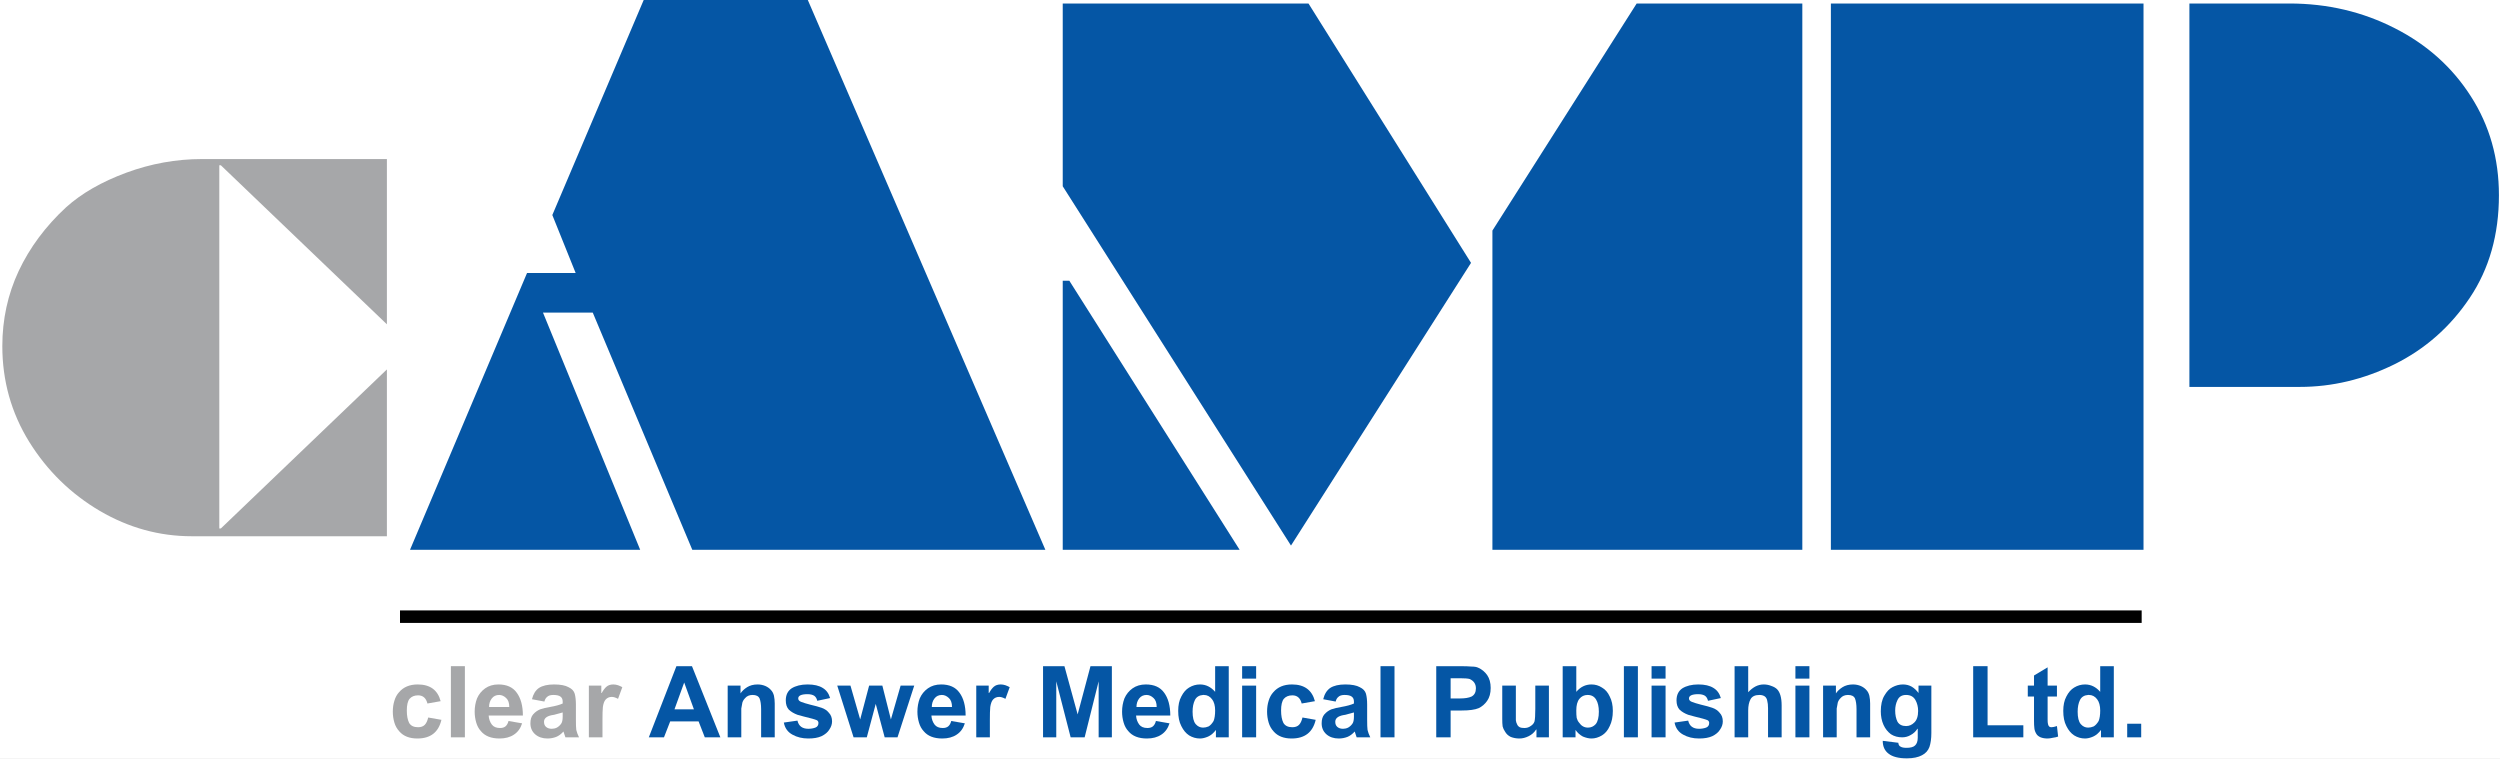
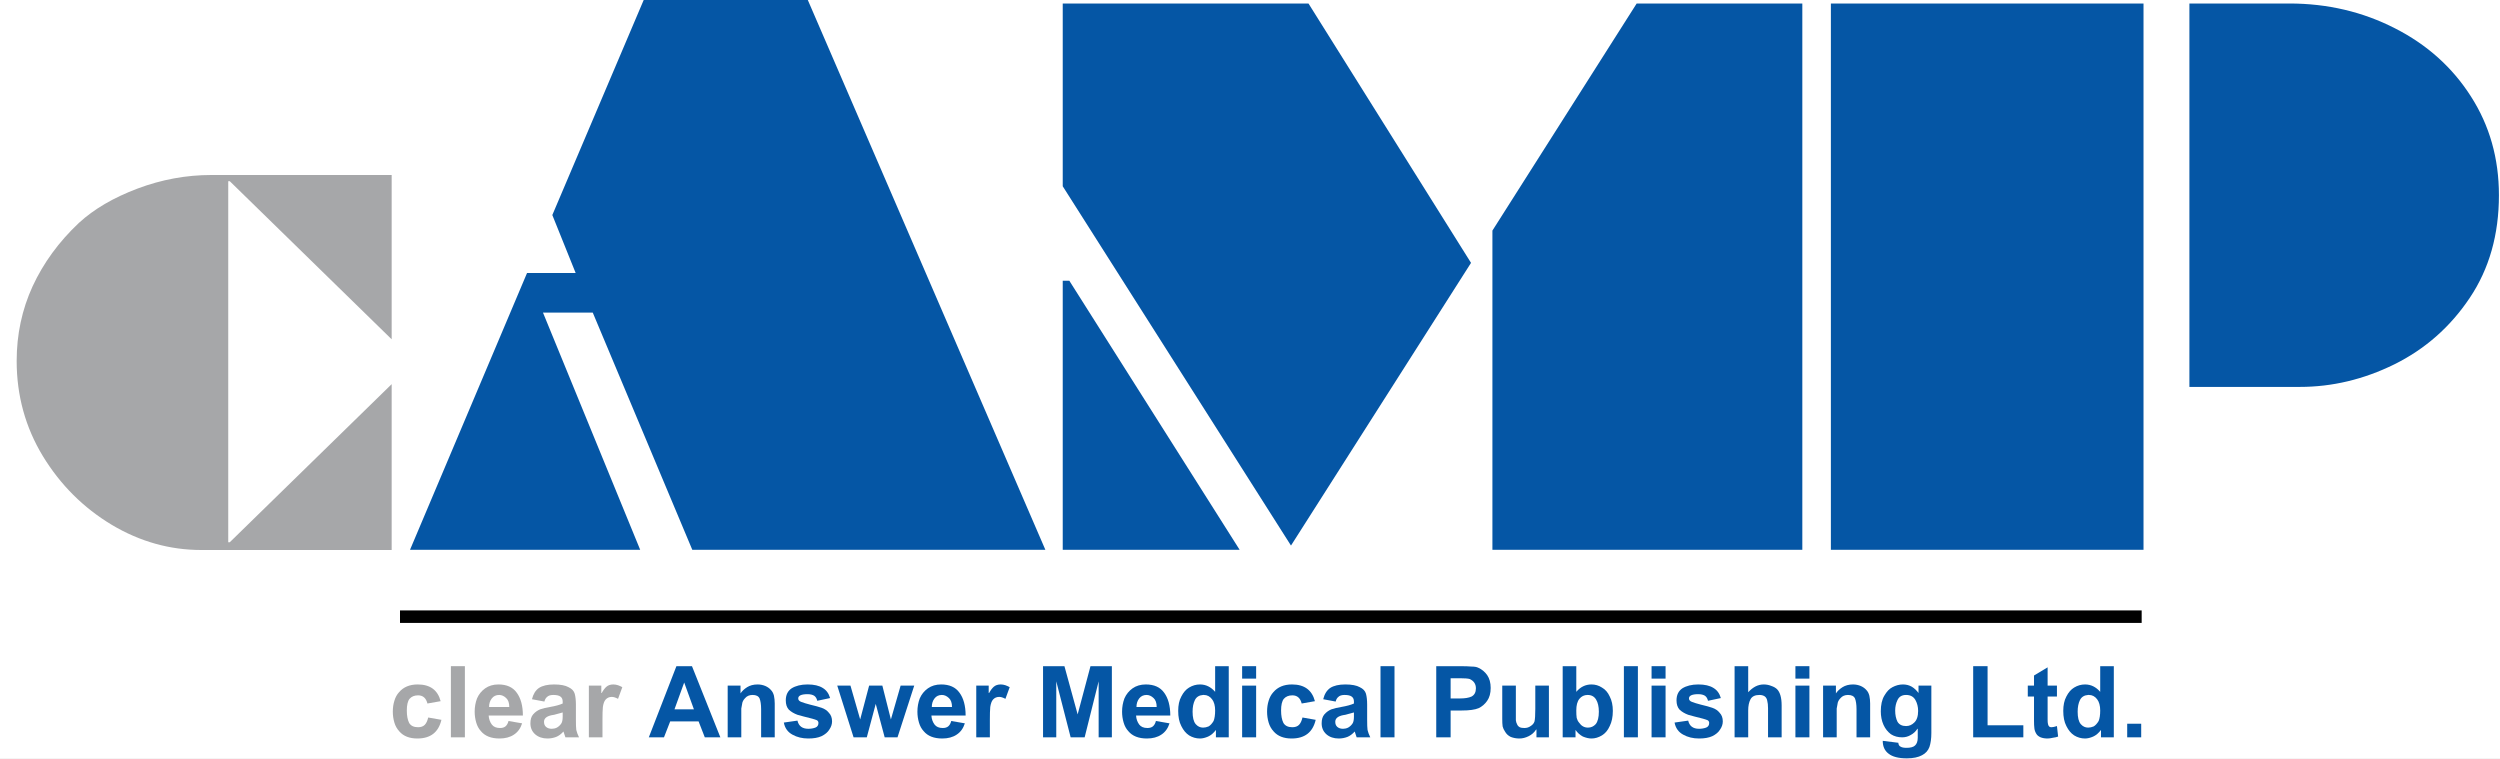
<svg xmlns="http://www.w3.org/2000/svg" width="300" height="91" viewBox="0 0 300 91" fill="none">
  <g clip-path="url(#clip0_2_651)">
    <path d="M300 0H0V91H300V0Z" fill="white" />
    <path d="M48 74H257" stroke="black" stroke-width="1.5" />
-     <path d="M46.428 38.918L26.503 19.834H26.316V63.416H26.503L46.428 44.331V64.349H23.003C19.142 64.349 15.467 63.346 11.991 61.316C8.503 59.263 5.668 56.498 3.499 53.01C1.352 49.534 0.279 45.708 0.279 41.531C0.279 38.335 0.932 35.325 2.239 32.526C3.569 29.703 5.47 27.148 7.932 24.873C9.798 23.193 12.201 21.817 15.164 20.72C18.116 19.635 21.137 19.087 24.216 19.087H46.428V38.918Z" fill="#A6A7A9" />
+     <path d="M47 40.717L27.571 21.742H27.389V65.072H27.571L47 46.098V66H24.159C20.394 66 16.81 65.003 13.421 62.985C10.02 60.943 7.255 58.195 5.14 54.727C3.047 51.271 2 47.467 2 43.315C2 40.137 2.637 37.144 3.911 34.361C5.208 31.554 7.062 29.014 9.462 26.753C11.282 25.082 13.625 23.714 16.515 22.624C19.393 21.545 22.339 21 25.342 21H47V40.717Z" fill="#A6A7A9" />
    <path d="M96.936 0L125.446 65.98H83.077L71.132 37.516H65.159L76.824 65.98H49.2L63.246 32.757H69.078L66.279 25.804L77.244 0H96.936Z" fill="#0556A5" />
    <path d="M157.018 0.42L176.523 31.544L154.918 65.467L127.528 22.351V0.42H157.018ZM216.279 0.42V65.98H179.089V27.671L196.401 0.42H216.279ZM127.528 33.69H128.321L148.759 65.98H127.528V33.69Z" fill="#0556A5" />
    <path d="M257.222 0.42V65.98H219.706V0.42H257.222ZM299.871 23.424C299.871 28.16 298.704 32.267 296.371 35.743C294.038 39.231 291.017 41.891 287.319 43.722C283.644 45.53 279.865 46.429 275.98 46.429H262.728V0.42H274.72C279.316 0.42 283.551 1.423 287.412 3.406C291.262 5.366 294.295 8.096 296.511 11.572C298.751 15.06 299.871 19.015 299.871 23.424Z" fill="#0556A5" />
    <path d="M47.885 83.067C48.41 82.449 49.156 82.134 50.124 82.134C51.618 82.134 52.528 82.811 52.877 84.141L51.291 84.421C51.128 83.767 50.754 83.441 50.171 83.441C49.728 83.441 49.39 83.581 49.145 83.861C48.923 84.141 48.818 84.607 48.818 85.261C48.818 85.891 48.911 86.38 49.098 86.754C49.308 87.104 49.669 87.267 50.171 87.267C50.51 87.267 50.778 87.174 50.964 86.987C51.151 86.8 51.291 86.509 51.384 86.1L52.971 86.38C52.621 87.874 51.664 88.62 50.078 88.62C49.145 88.62 48.421 88.34 47.931 87.78C47.651 87.477 47.441 87.115 47.325 86.707C47.197 86.275 47.138 85.844 47.138 85.401C47.138 84.934 47.197 84.502 47.325 84.094C47.441 83.697 47.628 83.347 47.885 83.067Z" fill="#A6A7A9" />
    <path d="M55.786 88.48H54.106V79.941H55.786V88.48Z" fill="#A6A7A9" />
    <path d="M59.807 82.134C60.799 82.134 61.533 82.461 62 83.114C62.49 83.767 62.747 84.689 62.747 85.867H58.641C58.664 86.275 58.792 86.637 59.014 86.94C59.224 87.22 59.55 87.36 59.994 87.36C60.274 87.36 60.484 87.302 60.647 87.174C60.834 87.022 60.95 86.8 61.02 86.52L62.653 86.8C62.467 87.395 62.14 87.85 61.673 88.154C61.207 88.469 60.624 88.62 59.947 88.62C58.944 88.62 58.197 88.329 57.707 87.734C57.451 87.454 57.264 87.115 57.147 86.707C57.019 86.275 56.961 85.844 56.961 85.401C56.961 84.841 57.054 84.316 57.241 83.814C57.451 83.324 57.777 82.916 58.221 82.601C58.652 82.297 59.177 82.134 59.807 82.134ZM58.687 84.841H61.114C61.114 84.351 60.985 83.989 60.74 83.767C60.484 83.522 60.204 83.394 59.9 83.394C59.527 83.394 59.224 83.534 59.014 83.814C58.792 84.094 58.687 84.444 58.687 84.841Z" fill="#A6A7A9" />
    <path d="M66.495 82.134C67.265 82.134 67.849 82.251 68.222 82.461C68.619 82.647 68.875 82.916 68.969 83.254C69.062 83.604 69.109 84.036 69.109 84.561V86.38C69.109 86.94 69.12 87.349 69.155 87.594C69.213 87.85 69.319 88.142 69.482 88.48H67.849C67.814 88.387 67.732 88.154 67.615 87.78C67.335 88.095 67.032 88.317 66.729 88.434C66.414 88.55 66.076 88.62 65.702 88.62C65.107 88.62 64.606 88.457 64.209 88.107C63.836 87.769 63.649 87.337 63.649 86.8C63.649 86.334 63.754 85.984 63.976 85.727C64.221 85.447 64.501 85.249 64.816 85.121C65.154 85.004 65.539 84.911 65.982 84.841C66.659 84.724 67.172 84.584 67.522 84.421V84.187C67.522 83.907 67.429 83.709 67.242 83.581C67.079 83.464 66.799 83.394 66.402 83.394C66.052 83.394 65.807 83.476 65.656 83.627C65.492 83.756 65.387 83.942 65.329 84.187L63.836 83.907C63.987 83.289 64.267 82.834 64.676 82.554C65.107 82.274 65.714 82.134 66.495 82.134ZM66.495 85.774L66.216 85.82C65.585 85.949 65.282 86.217 65.282 86.614C65.282 86.87 65.352 87.069 65.516 87.22C65.702 87.384 65.936 87.454 66.216 87.454C66.425 87.454 66.635 87.407 66.822 87.314C67.032 87.197 67.207 87.034 67.335 86.847C67.452 86.695 67.522 86.415 67.522 86.007V85.494C67.207 85.587 66.869 85.68 66.495 85.774Z" fill="#A6A7A9" />
    <path d="M73.604 82.134C73.79 82.134 73.977 82.169 74.164 82.228C74.35 82.297 74.514 82.368 74.677 82.461L74.164 83.861C73.884 83.709 73.627 83.627 73.417 83.627C73.102 83.627 72.857 83.744 72.671 83.954C72.507 84.141 72.402 84.444 72.344 84.841C72.309 85.214 72.297 85.716 72.297 86.334V88.48H70.664V82.274H72.157V83.161H72.204C72.391 82.823 72.577 82.578 72.764 82.414C72.974 82.228 73.254 82.134 73.604 82.134Z" fill="#A6A7A9" />
    <path d="M86.443 88.48H84.576L83.83 86.567H80.424L79.677 88.48H77.857L81.17 79.941H83.037L86.443 88.48ZM80.937 85.121H83.27L82.103 81.901L80.937 85.121Z" fill="#0556A5" />
    <path d="M90.915 82.134C91.253 82.134 91.568 82.204 91.848 82.321C92.128 82.449 92.338 82.601 92.501 82.787C92.688 82.974 92.805 83.207 92.875 83.487C92.933 83.767 92.968 84.082 92.968 84.421V88.48H91.335V85.121C91.335 84.537 91.265 84.094 91.148 83.814C91.02 83.534 90.74 83.394 90.308 83.394C89.935 83.394 89.632 83.522 89.422 83.767C89.2 83.989 89.072 84.234 89.048 84.514C89.013 84.701 88.978 84.876 88.955 85.027C88.955 85.191 88.955 85.354 88.955 85.541V88.48H87.322V82.274H88.862V83.207C89.048 82.927 89.305 82.683 89.655 82.461C89.993 82.251 90.413 82.134 90.915 82.134Z" fill="#0556A5" />
    <path d="M96.907 82.134C97.677 82.134 98.283 82.274 98.727 82.554C99.158 82.811 99.45 83.207 99.613 83.767L98.073 84.094C98.004 83.814 97.887 83.616 97.7 83.487C97.513 83.371 97.245 83.301 96.907 83.301C96.16 83.301 95.787 83.476 95.787 83.814C95.787 84.001 95.904 84.141 96.16 84.234C96.405 84.327 96.767 84.444 97.234 84.561C97.793 84.689 98.237 84.817 98.587 84.934C98.96 85.062 99.252 85.261 99.473 85.541C99.718 85.797 99.847 86.135 99.847 86.567C99.847 86.917 99.73 87.244 99.52 87.547C99.333 87.862 99.018 88.13 98.587 88.34C98.178 88.527 97.653 88.62 97 88.62C96.277 88.62 95.647 88.469 95.087 88.154C94.527 87.85 94.177 87.36 94.061 86.707L95.694 86.474C95.845 87.127 96.277 87.454 97 87.454C97.303 87.454 97.584 87.407 97.84 87.314C98.085 87.22 98.213 87.034 98.213 86.754C98.213 86.602 98.144 86.497 98.027 86.427C97.898 86.369 97.712 86.311 97.467 86.24C96.72 86.054 96.125 85.902 95.694 85.774C95.285 85.622 94.947 85.424 94.667 85.167C94.41 84.887 94.294 84.514 94.294 84.047C94.294 83.394 94.527 82.916 94.994 82.601C95.484 82.297 96.125 82.134 96.907 82.134Z" fill="#0556A5" />
    <path d="M103.222 86.334L104.295 82.274H105.882L106.908 86.334L108.075 82.274H109.708L107.702 88.48H106.162L105.089 84.467L104.015 88.48H102.429L100.469 82.274H102.056L103.222 86.334Z" fill="#0556A5" />
    <path d="M112.936 82.134C113.927 82.134 114.662 82.461 115.129 83.114C115.619 83.767 115.875 84.689 115.875 85.867H111.769C111.792 86.275 111.921 86.637 112.142 86.94C112.352 87.22 112.679 87.36 113.122 87.36C113.402 87.36 113.612 87.302 113.775 87.174C113.962 87.022 114.079 86.8 114.149 86.52L115.782 86.8C115.595 87.395 115.269 87.85 114.802 88.154C114.335 88.469 113.752 88.62 113.076 88.62C112.072 88.62 111.326 88.329 110.836 87.734C110.579 87.454 110.393 87.115 110.276 86.707C110.148 86.275 110.089 85.844 110.089 85.401C110.089 84.841 110.183 84.316 110.369 83.814C110.579 83.324 110.906 82.916 111.349 82.601C111.781 82.297 112.306 82.134 112.936 82.134ZM111.816 84.841H114.242C114.242 84.351 114.114 83.989 113.869 83.767C113.612 83.522 113.332 83.394 113.029 83.394C112.656 83.394 112.352 83.534 112.142 83.814C111.921 84.094 111.816 84.444 111.816 84.841Z" fill="#0556A5" />
    <path d="M120.091 82.134C120.277 82.134 120.464 82.169 120.651 82.228C120.837 82.297 121.001 82.368 121.164 82.461L120.651 83.861C120.371 83.709 120.114 83.627 119.904 83.627C119.589 83.627 119.344 83.744 119.157 83.954C118.994 84.141 118.889 84.444 118.831 84.841C118.796 85.214 118.784 85.716 118.784 86.334V88.48H117.151V82.274H118.644V83.161H118.691C118.877 82.823 119.064 82.578 119.251 82.414C119.461 82.228 119.741 82.134 120.091 82.134Z" fill="#0556A5" />
    <path d="M129.318 85.727L130.858 79.941H133.424V88.48H131.838V81.761L130.158 88.48H128.478L126.752 81.761V88.48H125.165V79.941H127.732L129.318 85.727Z" fill="#0556A5" />
    <path d="M137.496 82.134C138.487 82.134 139.222 82.461 139.689 83.114C140.179 83.767 140.435 84.689 140.435 85.867H136.329C136.352 86.275 136.481 86.637 136.702 86.94C136.912 87.22 137.239 87.36 137.682 87.36C137.962 87.36 138.172 87.302 138.336 87.174C138.522 87.022 138.639 86.8 138.709 86.52L140.342 86.8C140.155 87.395 139.829 87.85 139.362 88.154C138.895 88.469 138.312 88.62 137.636 88.62C136.632 88.62 135.886 88.329 135.396 87.734C135.139 87.454 134.953 87.115 134.836 86.707C134.708 86.275 134.649 85.844 134.649 85.401C134.649 84.841 134.743 84.316 134.929 83.814C135.139 83.324 135.466 82.916 135.909 82.601C136.341 82.297 136.866 82.134 137.496 82.134ZM136.376 84.841H138.802C138.802 84.351 138.674 83.989 138.429 83.767C138.172 83.522 137.892 83.394 137.589 83.394C137.216 83.394 136.912 83.534 136.702 83.814C136.481 84.094 136.376 84.444 136.376 84.841Z" fill="#0556A5" />
    <path d="M147.45 79.941V88.48H145.91V87.594C145.63 87.967 145.315 88.235 144.977 88.387C144.627 88.539 144.301 88.62 143.997 88.62C143.531 88.62 143.087 88.492 142.691 88.247C142.317 88.002 142.003 87.629 141.758 87.127C141.501 86.637 141.384 86.031 141.384 85.307C141.384 84.631 141.501 84.047 141.758 83.581C142.003 83.091 142.317 82.729 142.691 82.507C143.087 82.263 143.531 82.134 143.997 82.134C144.709 82.134 145.315 82.438 145.817 83.021V79.941H147.45ZM143.111 85.401C143.111 86.089 143.227 86.59 143.484 86.894C143.729 87.174 144.021 87.314 144.371 87.314C144.581 87.314 144.802 87.267 145.024 87.174C145.234 87.057 145.444 86.835 145.63 86.52C145.747 86.24 145.817 85.82 145.817 85.261C145.817 84.677 145.689 84.222 145.444 83.907C145.187 83.569 144.861 83.394 144.464 83.394H144.371C143.904 83.429 143.577 83.627 143.391 84.001C143.204 84.374 143.111 84.841 143.111 85.401Z" fill="#0556A5" />
    <path d="M150.736 81.434H149.056V79.941H150.736V81.434ZM150.736 88.48H149.056V82.274H150.736V88.48Z" fill="#0556A5" />
    <path d="M152.797 83.067C153.322 82.449 154.069 82.134 155.037 82.134C156.53 82.134 157.44 82.811 157.79 84.141L156.203 84.421C156.04 83.767 155.667 83.441 155.084 83.441C154.64 83.441 154.302 83.581 154.057 83.861C153.835 84.141 153.73 84.607 153.73 85.261C153.73 85.891 153.824 86.38 154.01 86.754C154.22 87.104 154.582 87.267 155.084 87.267C155.422 87.267 155.69 87.174 155.877 86.987C156.063 86.8 156.203 86.509 156.297 86.1L157.883 86.38C157.533 87.874 156.577 88.62 154.99 88.62C154.057 88.62 153.334 88.34 152.844 87.78C152.564 87.477 152.354 87.115 152.237 86.707C152.109 86.275 152.05 85.844 152.05 85.401C152.05 84.934 152.109 84.502 152.237 84.094C152.354 83.697 152.54 83.347 152.797 83.067Z" fill="#0556A5" />
    <path d="M161.445 82.134C162.215 82.134 162.798 82.251 163.172 82.461C163.568 82.647 163.825 82.916 163.918 83.254C164.012 83.604 164.058 84.036 164.058 84.561V86.38C164.058 86.94 164.07 87.349 164.105 87.594C164.163 87.85 164.268 88.142 164.432 88.48H162.798C162.763 88.387 162.682 88.154 162.565 87.78C162.285 88.095 161.982 88.317 161.679 88.434C161.364 88.55 161.025 88.62 160.652 88.62C160.057 88.62 159.555 88.457 159.159 88.107C158.785 87.769 158.599 87.337 158.599 86.8C158.599 86.334 158.704 85.984 158.925 85.727C159.17 85.447 159.45 85.249 159.765 85.121C160.104 85.004 160.489 84.911 160.932 84.841C161.609 84.724 162.122 84.584 162.472 84.421V84.187C162.472 83.907 162.378 83.709 162.192 83.581C162.028 83.464 161.749 83.394 161.352 83.394C161.002 83.394 160.757 83.476 160.605 83.627C160.442 83.756 160.337 83.942 160.279 84.187L158.785 83.907C158.937 83.289 159.217 82.834 159.625 82.554C160.057 82.274 160.664 82.134 161.445 82.134ZM161.445 85.774L161.165 85.82C160.535 85.949 160.232 86.217 160.232 86.614C160.232 86.87 160.302 87.069 160.465 87.22C160.652 87.384 160.885 87.454 161.165 87.454C161.375 87.454 161.585 87.407 161.772 87.314C161.982 87.197 162.157 87.034 162.285 86.847C162.402 86.695 162.472 86.415 162.472 86.007V85.494C162.157 85.587 161.819 85.68 161.445 85.774Z" fill="#0556A5" />
    <path d="M167.34 88.48H165.661V79.941H167.34V88.48Z" fill="#0556A5" />
    <path d="M177.388 80.128C177.82 80.314 178.182 80.618 178.462 81.014C178.742 81.423 178.882 81.936 178.882 82.554C178.882 83.184 178.742 83.697 178.462 84.094C178.182 84.502 177.832 84.794 177.435 84.981C176.992 85.167 176.315 85.261 175.382 85.261H174.075V88.48H172.349V79.941H175.289C175.849 79.941 176.28 79.964 176.595 79.988C176.934 79.988 177.202 80.034 177.388 80.128ZM177.109 82.601C177.109 82.076 176.852 81.703 176.362 81.481C176.175 81.423 175.779 81.388 175.195 81.388H174.075V83.814H175.195C175.779 83.814 176.245 83.744 176.595 83.581C176.934 83.394 177.109 83.067 177.109 82.601Z" fill="#0556A5" />
    <path d="M181.903 85.447C181.903 85.914 181.903 86.24 181.903 86.427C181.926 86.614 181.973 86.777 182.043 86.894C182.101 87.057 182.206 87.174 182.37 87.267C182.521 87.337 182.708 87.36 182.93 87.36C183.21 87.36 183.455 87.29 183.676 87.127C183.921 86.975 184.073 86.789 184.143 86.567C184.201 86.322 184.236 85.82 184.236 85.074V82.274H185.869V88.48H184.376V87.547H184.33C184.108 87.897 183.816 88.154 183.443 88.34C183.07 88.527 182.696 88.62 182.323 88.62C181.95 88.62 181.6 88.55 181.296 88.434C180.982 88.282 180.748 88.06 180.597 87.78C180.468 87.594 180.375 87.395 180.317 87.174C180.282 86.929 180.27 86.637 180.27 86.287V82.274H181.903V85.447Z" fill="#0556A5" />
    <path d="M189.155 83.021C189.645 82.438 190.252 82.134 190.975 82.134C191.442 82.134 191.862 82.263 192.235 82.507C192.632 82.729 192.946 83.091 193.168 83.581C193.413 84.047 193.541 84.631 193.541 85.307C193.541 86.031 193.413 86.637 193.168 87.127C192.946 87.629 192.632 88.002 192.235 88.247C191.827 88.492 191.407 88.62 190.975 88.62C190.66 88.62 190.322 88.539 189.948 88.387C189.599 88.2 189.307 87.944 189.062 87.594V88.48H187.522V79.941H189.155V83.021ZM189.155 85.261C189.155 85.611 189.167 85.902 189.202 86.147C189.26 86.369 189.354 86.555 189.482 86.707C189.762 87.115 190.112 87.314 190.555 87.314C190.928 87.314 191.232 87.174 191.488 86.894C191.733 86.59 191.862 86.089 191.862 85.401C191.862 84.782 191.745 84.304 191.535 83.954C191.313 83.581 190.975 83.394 190.508 83.394C190.1 83.394 189.773 83.557 189.529 83.861C189.272 84.176 189.155 84.642 189.155 85.261Z" fill="#0556A5" />
    <path d="M196.547 88.48H194.867V79.941H196.547V88.48Z" fill="#0556A5" />
    <path d="M199.868 81.434H198.188V79.941H199.868V81.434ZM199.868 88.48H198.188V82.274H199.868V88.48Z" fill="#0556A5" />
    <path d="M203.796 82.134C204.565 82.134 205.172 82.274 205.615 82.554C206.047 82.811 206.339 83.207 206.502 83.767L204.962 84.094C204.892 83.814 204.775 83.616 204.589 83.487C204.402 83.371 204.134 83.301 203.796 83.301C203.049 83.301 202.676 83.476 202.676 83.814C202.676 84.001 202.792 84.141 203.049 84.234C203.294 84.327 203.656 84.444 204.122 84.561C204.682 84.689 205.125 84.817 205.475 84.934C205.849 85.062 206.14 85.261 206.362 85.541C206.607 85.797 206.735 86.135 206.735 86.567C206.735 86.917 206.619 87.244 206.409 87.547C206.222 87.862 205.907 88.13 205.475 88.34C205.067 88.527 204.542 88.62 203.889 88.62C203.166 88.62 202.536 88.469 201.976 88.154C201.416 87.85 201.066 87.36 200.949 86.707L202.582 86.474C202.734 87.127 203.166 87.454 203.889 87.454C204.192 87.454 204.472 87.407 204.729 87.314C204.974 87.22 205.102 87.034 205.102 86.754C205.102 86.602 205.032 86.497 204.915 86.427C204.787 86.369 204.6 86.311 204.356 86.24C203.609 86.054 203.014 85.902 202.582 85.774C202.174 85.622 201.836 85.424 201.556 85.167C201.299 84.887 201.182 84.514 201.182 84.047C201.182 83.394 201.416 82.916 201.882 82.601C202.372 82.297 203.014 82.134 203.796 82.134Z" fill="#0556A5" />
    <path d="M209.784 83.067C210.064 82.764 210.356 82.531 210.671 82.368C210.974 82.216 211.301 82.134 211.65 82.134C211.989 82.134 212.304 82.204 212.584 82.321C212.864 82.414 213.074 82.543 213.237 82.694C213.61 83.067 213.797 83.721 213.797 84.654V88.48H212.164V84.981C212.164 84.607 212.129 84.316 212.07 84.094C212.035 83.884 211.942 83.709 211.79 83.581C211.627 83.464 211.417 83.394 211.137 83.394C210.601 83.394 210.251 83.569 210.064 83.907C209.877 84.257 209.784 84.701 209.784 85.261V88.48H208.151V79.941H209.784V83.067Z" fill="#0556A5" />
    <path d="M217.129 81.434H215.45V79.941H217.129V81.434ZM217.129 88.48H215.45V82.274H217.129V88.48Z" fill="#0556A5" />
    <path d="M222.363 82.134C222.702 82.134 223.017 82.204 223.297 82.321C223.577 82.449 223.787 82.601 223.95 82.787C224.137 82.974 224.253 83.207 224.323 83.487C224.382 83.767 224.417 84.082 224.417 84.421V88.48H222.783V85.121C222.783 84.537 222.713 84.094 222.597 83.814C222.468 83.534 222.188 83.394 221.757 83.394C221.383 83.394 221.08 83.522 220.87 83.767C220.649 83.989 220.52 84.234 220.497 84.514C220.462 84.701 220.427 84.876 220.404 85.027C220.404 85.191 220.404 85.354 220.404 85.541V88.48H218.77V82.274H220.31V83.207C220.497 82.927 220.754 82.683 221.104 82.461C221.442 82.251 221.862 82.134 222.363 82.134Z" fill="#0556A5" />
    <path d="M228.356 82.134C228.752 82.134 229.114 82.228 229.429 82.414C229.732 82.601 230 82.858 230.222 83.161V82.274H231.762V87.967C231.762 88.644 231.68 89.204 231.529 89.647C231.365 90.078 231.074 90.405 230.642 90.627C230.199 90.872 229.592 91 228.822 91C227.819 91 227.096 90.813 226.629 90.44C226.162 90.09 225.929 89.577 225.929 88.9L227.796 89.133C227.819 89.379 227.912 89.53 228.076 89.6C228.227 89.694 228.461 89.74 228.775 89.74C229.265 89.74 229.615 89.647 229.802 89.46C230.012 89.273 230.129 88.959 230.129 88.527V87.454H230.082C229.895 87.769 229.627 88.014 229.289 88.2C228.974 88.387 228.636 88.48 228.262 88.48C227.761 88.48 227.306 88.364 226.909 88.107C226.536 87.827 226.232 87.454 226.022 86.987C225.801 86.497 225.696 85.949 225.696 85.354C225.696 84.584 225.836 83.954 226.116 83.487C226.396 82.998 226.722 82.647 227.096 82.461C227.492 82.251 227.912 82.134 228.356 82.134ZM227.422 85.261C227.422 85.797 227.516 86.24 227.702 86.614C227.912 86.964 228.262 87.127 228.729 87.127C229.102 87.127 229.429 86.987 229.709 86.707C230.012 86.427 230.175 85.96 230.175 85.307C230.175 84.817 230.059 84.374 229.849 84.001C229.627 83.604 229.254 83.394 228.729 83.394C228.227 83.394 227.889 83.604 227.702 84.001C227.516 84.374 227.422 84.794 227.422 85.261Z" fill="#0556A5" />
    <path d="M238.509 87.034H242.801V88.48H236.782V79.941H238.509V87.034Z" fill="#0556A5" />
    <path d="M245.714 82.274H246.834V83.581H245.714V86.334C245.714 86.591 245.726 86.777 245.761 86.894C245.784 87.022 245.831 87.115 245.901 87.174C245.959 87.244 246.052 87.267 246.181 87.267C246.332 87.267 246.554 87.22 246.834 87.127L246.974 88.387C246.811 88.457 246.612 88.492 246.367 88.527C246.111 88.585 245.901 88.62 245.714 88.62C245.399 88.62 245.119 88.574 244.874 88.48C244.617 88.364 244.454 88.224 244.361 88.06C244.232 87.85 244.151 87.629 244.127 87.407C244.092 87.162 244.081 86.847 244.081 86.474V83.581H243.334V82.274H244.081V81.061L245.714 80.081V82.274Z" fill="#0556A5" />
    <path d="M253.658 79.941V88.48H252.118V87.594C251.838 87.967 251.523 88.235 251.185 88.387C250.835 88.539 250.508 88.62 250.205 88.62C249.738 88.62 249.295 88.492 248.899 88.247C248.525 88.002 248.21 87.629 247.965 87.127C247.709 86.637 247.592 86.031 247.592 85.307C247.592 84.631 247.709 84.047 247.965 83.581C248.21 83.091 248.525 82.729 248.899 82.507C249.295 82.263 249.738 82.134 250.205 82.134C250.917 82.134 251.523 82.438 252.025 83.021V79.941H253.658ZM249.319 85.401C249.319 86.089 249.435 86.59 249.692 86.894C249.937 87.174 250.228 87.314 250.578 87.314C250.788 87.314 251.01 87.267 251.232 87.174C251.442 87.057 251.652 86.835 251.838 86.52C251.955 86.24 252.025 85.82 252.025 85.261C252.025 84.677 251.897 84.222 251.652 83.907C251.395 83.569 251.068 83.394 250.672 83.394H250.578C250.112 83.429 249.785 83.627 249.598 84.001C249.412 84.374 249.319 84.841 249.319 85.401Z" fill="#0556A5" />
    <path d="M256.944 88.48H255.264V86.847H256.944V88.48Z" fill="#0556A5" />
  </g>
  <defs>
    <clipPath id="clip0_2_651">
      <rect width="300" height="91" fill="white" />
    </clipPath>
  </defs>
</svg>
